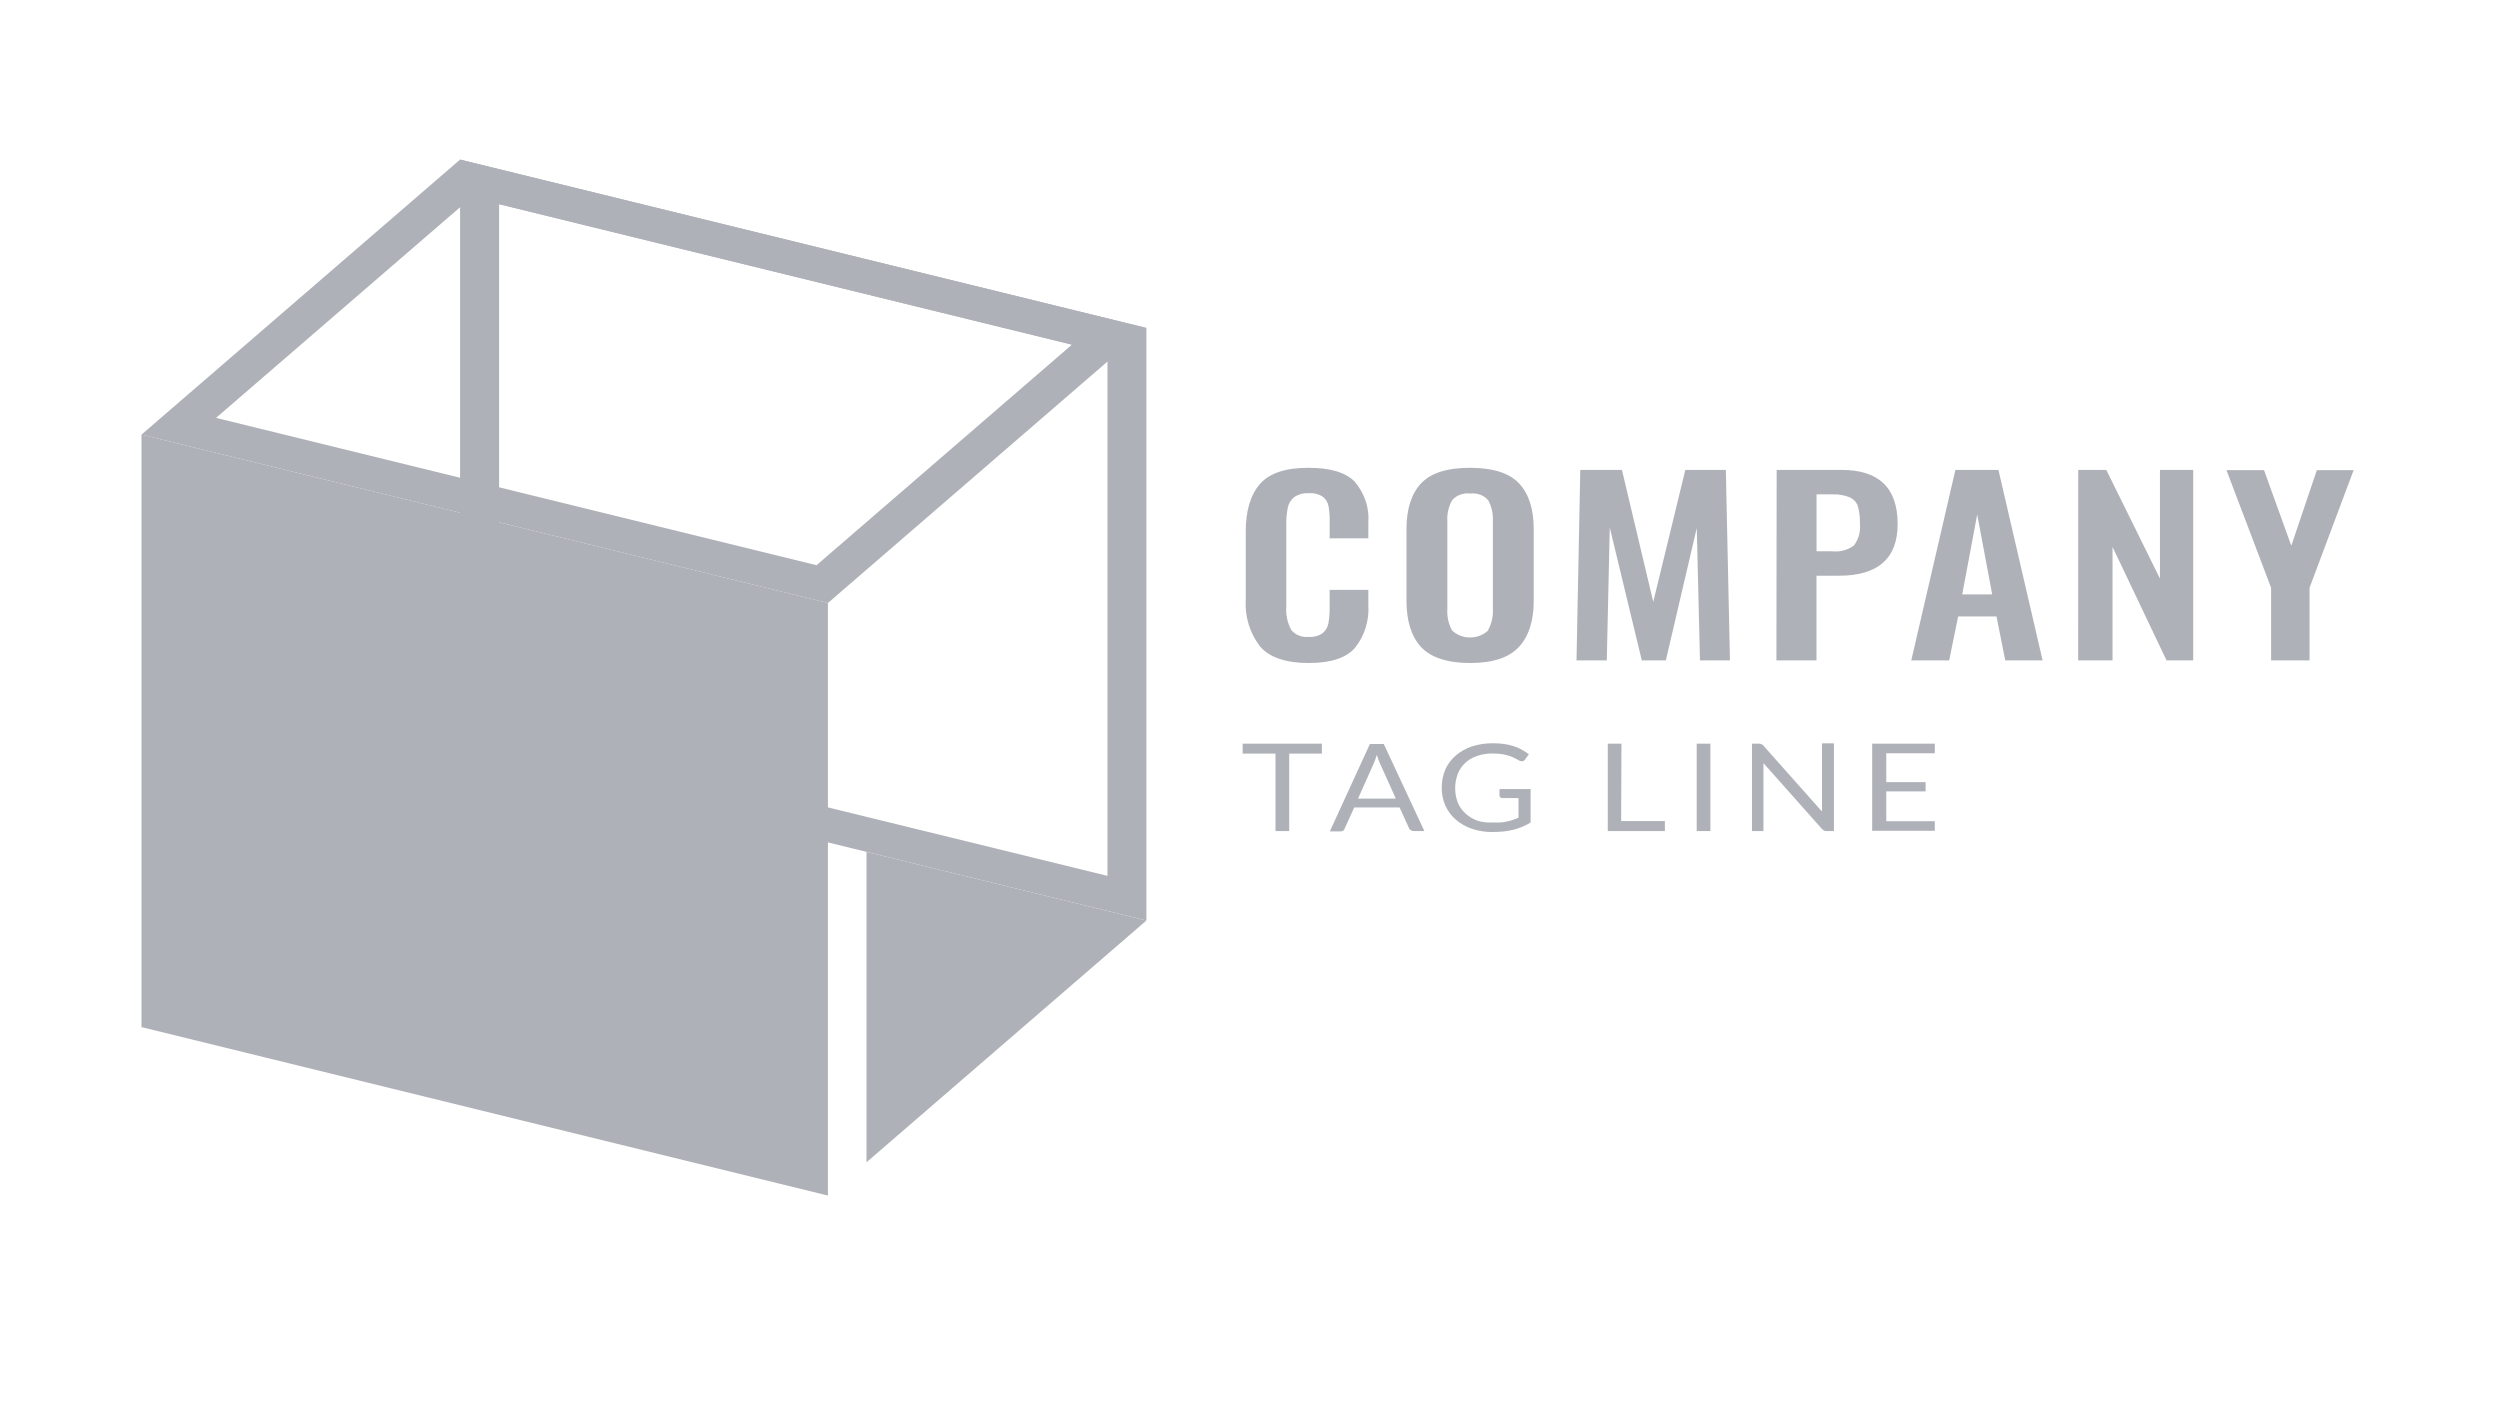
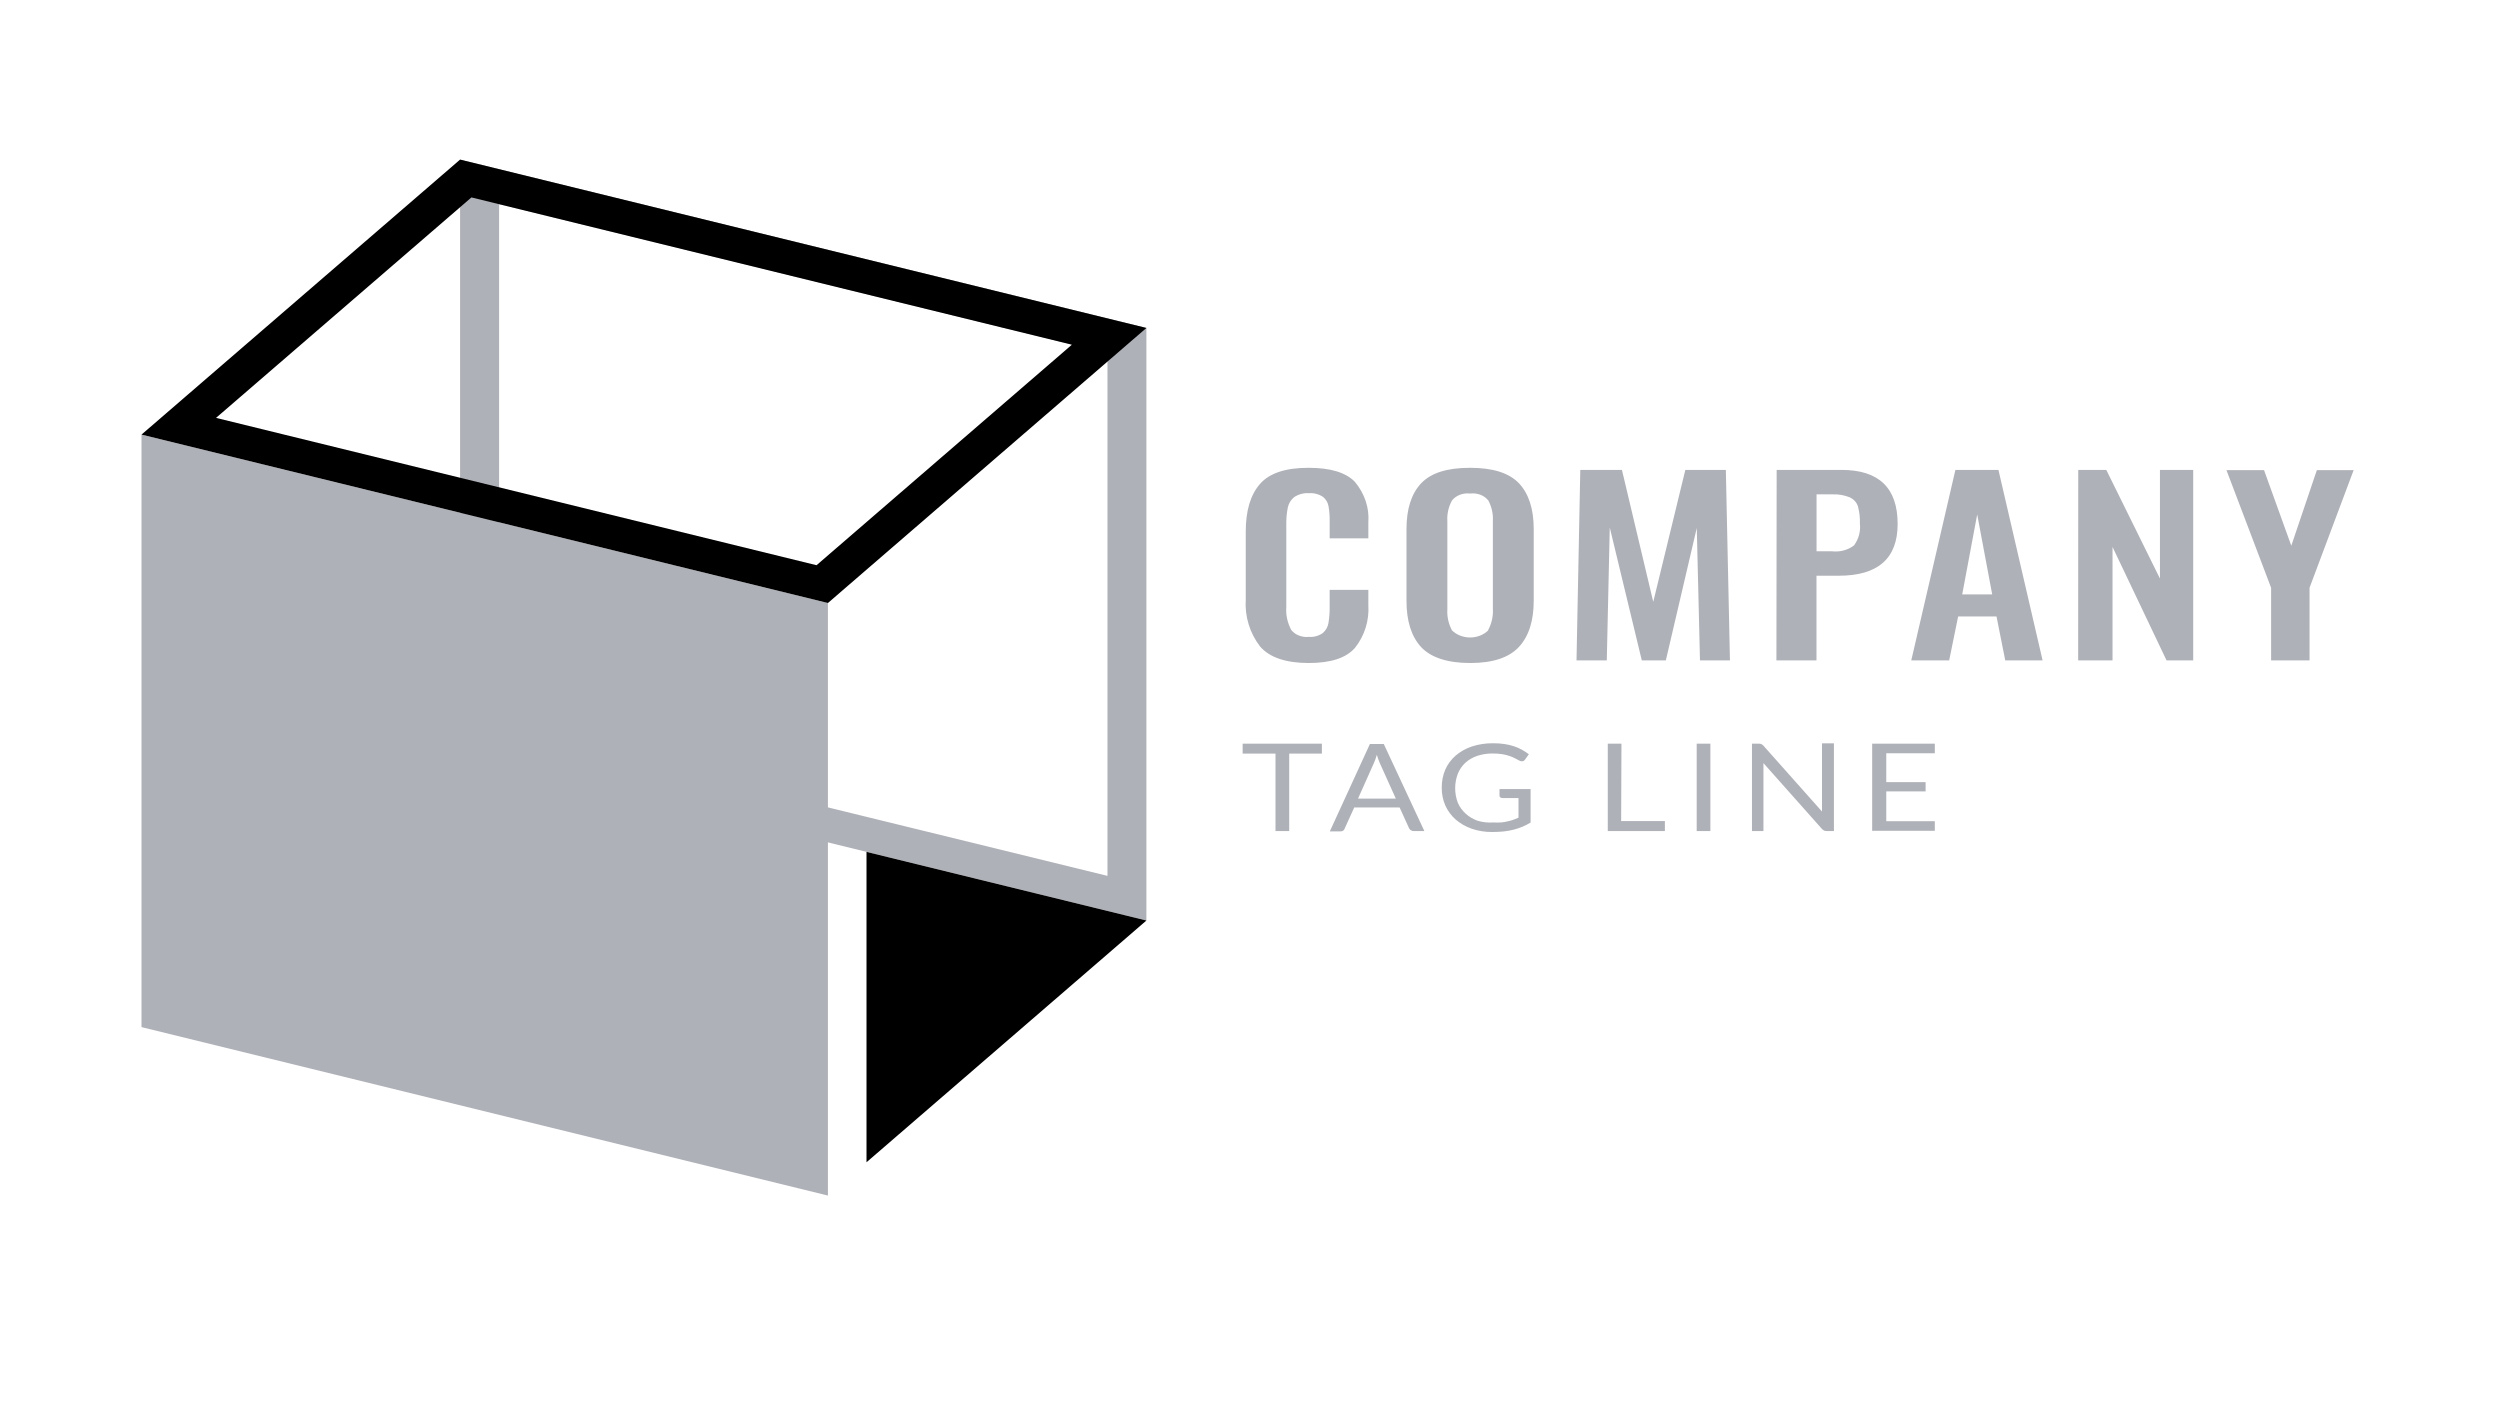
- <svg xmlns="http://www.w3.org/2000/svg" width="106" height="60" fill="none">
+ <svg xmlns="http://www.w3.org/2000/svg" width="106" height="60">
  <path d="M53.425 27.408a2.947 2.947 0 01-.605-1.988v-2.884c0-.883.2-1.555.602-2.015.4-.46 1.089-.688 2.065-.686.917 0 1.569.196 1.953.587.42.499.625 1.109.578 1.724v.678h-1.64v-.687c.005-.224-.01-.449-.048-.671a.65.65 0 00-.235-.399.95.95 0 00-.594-.155 1.005 1.005 0 00-.625.164.768.768 0 00-.272.44 3.332 3.332 0 00-.065.713v3.499c-.026.337.047.675.21.982a.77.77 0 00.328.238.9.9 0 00.424.055.893.893 0 00.58-.158.704.704 0 00.245-.425c.038-.232.056-.467.051-.701v-.71h1.641v.648a2.64 2.64 0 01-.567 1.813c-.377.428-1.02.642-1.964.642s-1.658-.229-2.062-.704zM60.257 27.438c-.415-.45-.622-1.103-.622-1.968v-3.033c0-.857.207-1.505.622-1.945.414-.44 1.107-.659 2.079-.657.965 0 1.654.22 2.069.657.414.44.625 1.088.625 1.945v3.032c0 .857-.21 1.514-.632 1.966-.421.451-1.107.677-2.062.677-.955 0-1.661-.229-2.08-.674zm2.843-.728c.149-.28.216-.589.197-.897v-3.714a1.65 1.65 0 00-.193-.88.776.776 0 00-.335-.241.907.907 0 00-.433-.052.918.918 0 00-.434.052.786.786 0 00-.337.241c-.15.275-.217.578-.197.88v3.731c-.02.309.047.617.197.898.095.094.214.17.346.222a1.158 1.158 0 00.843 0c.133-.052.25-.128.346-.222v-.018zM67.004 19.924h1.766l1.328 5.595 1.36-5.595h1.718L73.35 28h-1.271l-.136-5.613L70.632 28h-1.02l-1.358-5.634L68.128 28h-1.284l.16-8.076zM75.33 19.924h2.752c1.585 0 2.378.764 2.378 2.293 0 1.464-.835 2.196-2.504 2.194h-.937V28H75.32l.01-8.077zm2.351 3.451c.168.019.338.006.5-.039.16-.044.31-.117.434-.216.195-.273.281-.593.245-.912a2.525 2.525 0 00-.082-.733.594.594 0 00-.125-.222.703.703 0 00-.214-.162 1.759 1.759 0 00-.758-.13h-.659v2.414h.66zM82.91 19.924h1.824L86.606 28h-1.584l-.37-1.862h-1.627L82.645 28h-1.607l1.871-8.076zm1.559 5.279l-.636-3.39-.635 3.39h1.27zM88.117 19.924h1.19l2.275 4.607v-4.607h1.41V28h-1.131l-2.29-4.81V28h-1.457l.003-8.076zM96.294 24.92l-1.892-4.985h1.594l1.155 3.203 1.083-3.203h1.56l-1.869 4.986V28h-1.63v-3.08zM56.048 31.532v.422h-1.386v3.282h-.581v-3.282h-1.393v-.422h3.36zM60.393 35.236h-.449a.2.2 0 01-.126-.035.194.194 0 01-.074-.085l-.401-.88H57.42l-.4.88a.243.243 0 01-.062.1.208.208 0 01-.126.035h-.448l1.699-3.704h.59l1.72 3.69zm-2.813-1.375h1.603l-.68-1.508a2.699 2.699 0 01-.125-.349c-.024.07-.044.138-.064.197l-.062.155-.672 1.505zM63.321 34.872c.107.005.213.005.32 0 .091-.008.182-.023.271-.044.083-.017.165-.04.245-.067.075-.027.15-.059.227-.091v-.833h-.679a.137.137 0 01-.092-.03.086.086 0 01-.026-.03.074.074 0 01-.008-.037v-.284h1.318v1.42a2.578 2.578 0 01-.716.301c-.14.036-.281.061-.425.077-.165.016-.33.023-.496.023a2.59 2.59 0 01-.856-.138 2.09 2.09 0 01-.68-.387 1.79 1.79 0 01-.438-.587 1.851 1.851 0 01-.156-.768 1.92 1.92 0 01.153-.774c.097-.22.247-.42.438-.587.194-.167.425-.297.68-.384.29-.095.6-.142.91-.138.158 0 .316.01.472.032.138.02.274.051.404.094.12.038.233.088.34.147.104.058.203.122.296.193l-.163.229a.142.142 0 01-.055.05.17.17 0 01-.078.02.222.222 0 01-.105-.029 2.113 2.113 0 01-.167-.088 1.504 1.504 0 00-.227-.1 2.127 2.127 0 00-.313-.082 2.614 2.614 0 00-.431-.032 2.009 2.009 0 00-.656.103c-.189.065-.36.165-.5.293a1.29 1.29 0 00-.315.46 1.732 1.732 0 000 1.235c.074.175.19.333.34.467.139.127.308.227.495.293.216.064.445.089.673.073zM68.736 34.814h1.855v.422H68.17v-3.704h.58l-.013 3.282zM72.52 35.236h-.58v-3.704h.58v3.704zM74.681 31.55a.28.28 0 01.089.067l2.483 2.792a.881.881 0 010-.132V31.517h.506v3.72h-.292a.275.275 0 01-.126-.021.328.328 0 01-.091-.07l-2.48-2.79v2.88h-.486v-3.704h.302c.033 0 .066.006.095.017zM82.036 31.532v.407h-2.058v1.223h1.668v.393h-1.668v1.264h2.058v.408H79.38v-3.695h2.656zM21.162 8.656l25.795 6.323v22.158l-25.795-6.32V8.655zm-1.655-1.89v25.127l29.1 7.136V13.905l-29.1-7.138z" fill="#AFB1B8" />
  <path d="M35.104 50.692L6 43.55V18.427l29.104 7.139v25.126z" fill="#AFB1B8" />
-   <path d="M19.99 8.371l25.458 6.244-10.827 9.35L9.16 17.718 19.99 8.37zm-.483-1.604L6 18.427l29.104 7.14 13.504-11.662-29.1-7.138zM36.741 49.279L48.608 39.03 36.74 36.12v13.16z" fill="#AFB1B8" />
+   <path d="M19.99 8.371l25.458 6.244-10.827 9.35L9.16 17.718 19.99 8.37zm-.483-1.604L6 18.427l29.104 7.14 13.504-11.662-29.1-7.138zM36.741 49.279L48.608 39.03 36.74 36.12v13.16z" />
</svg>
